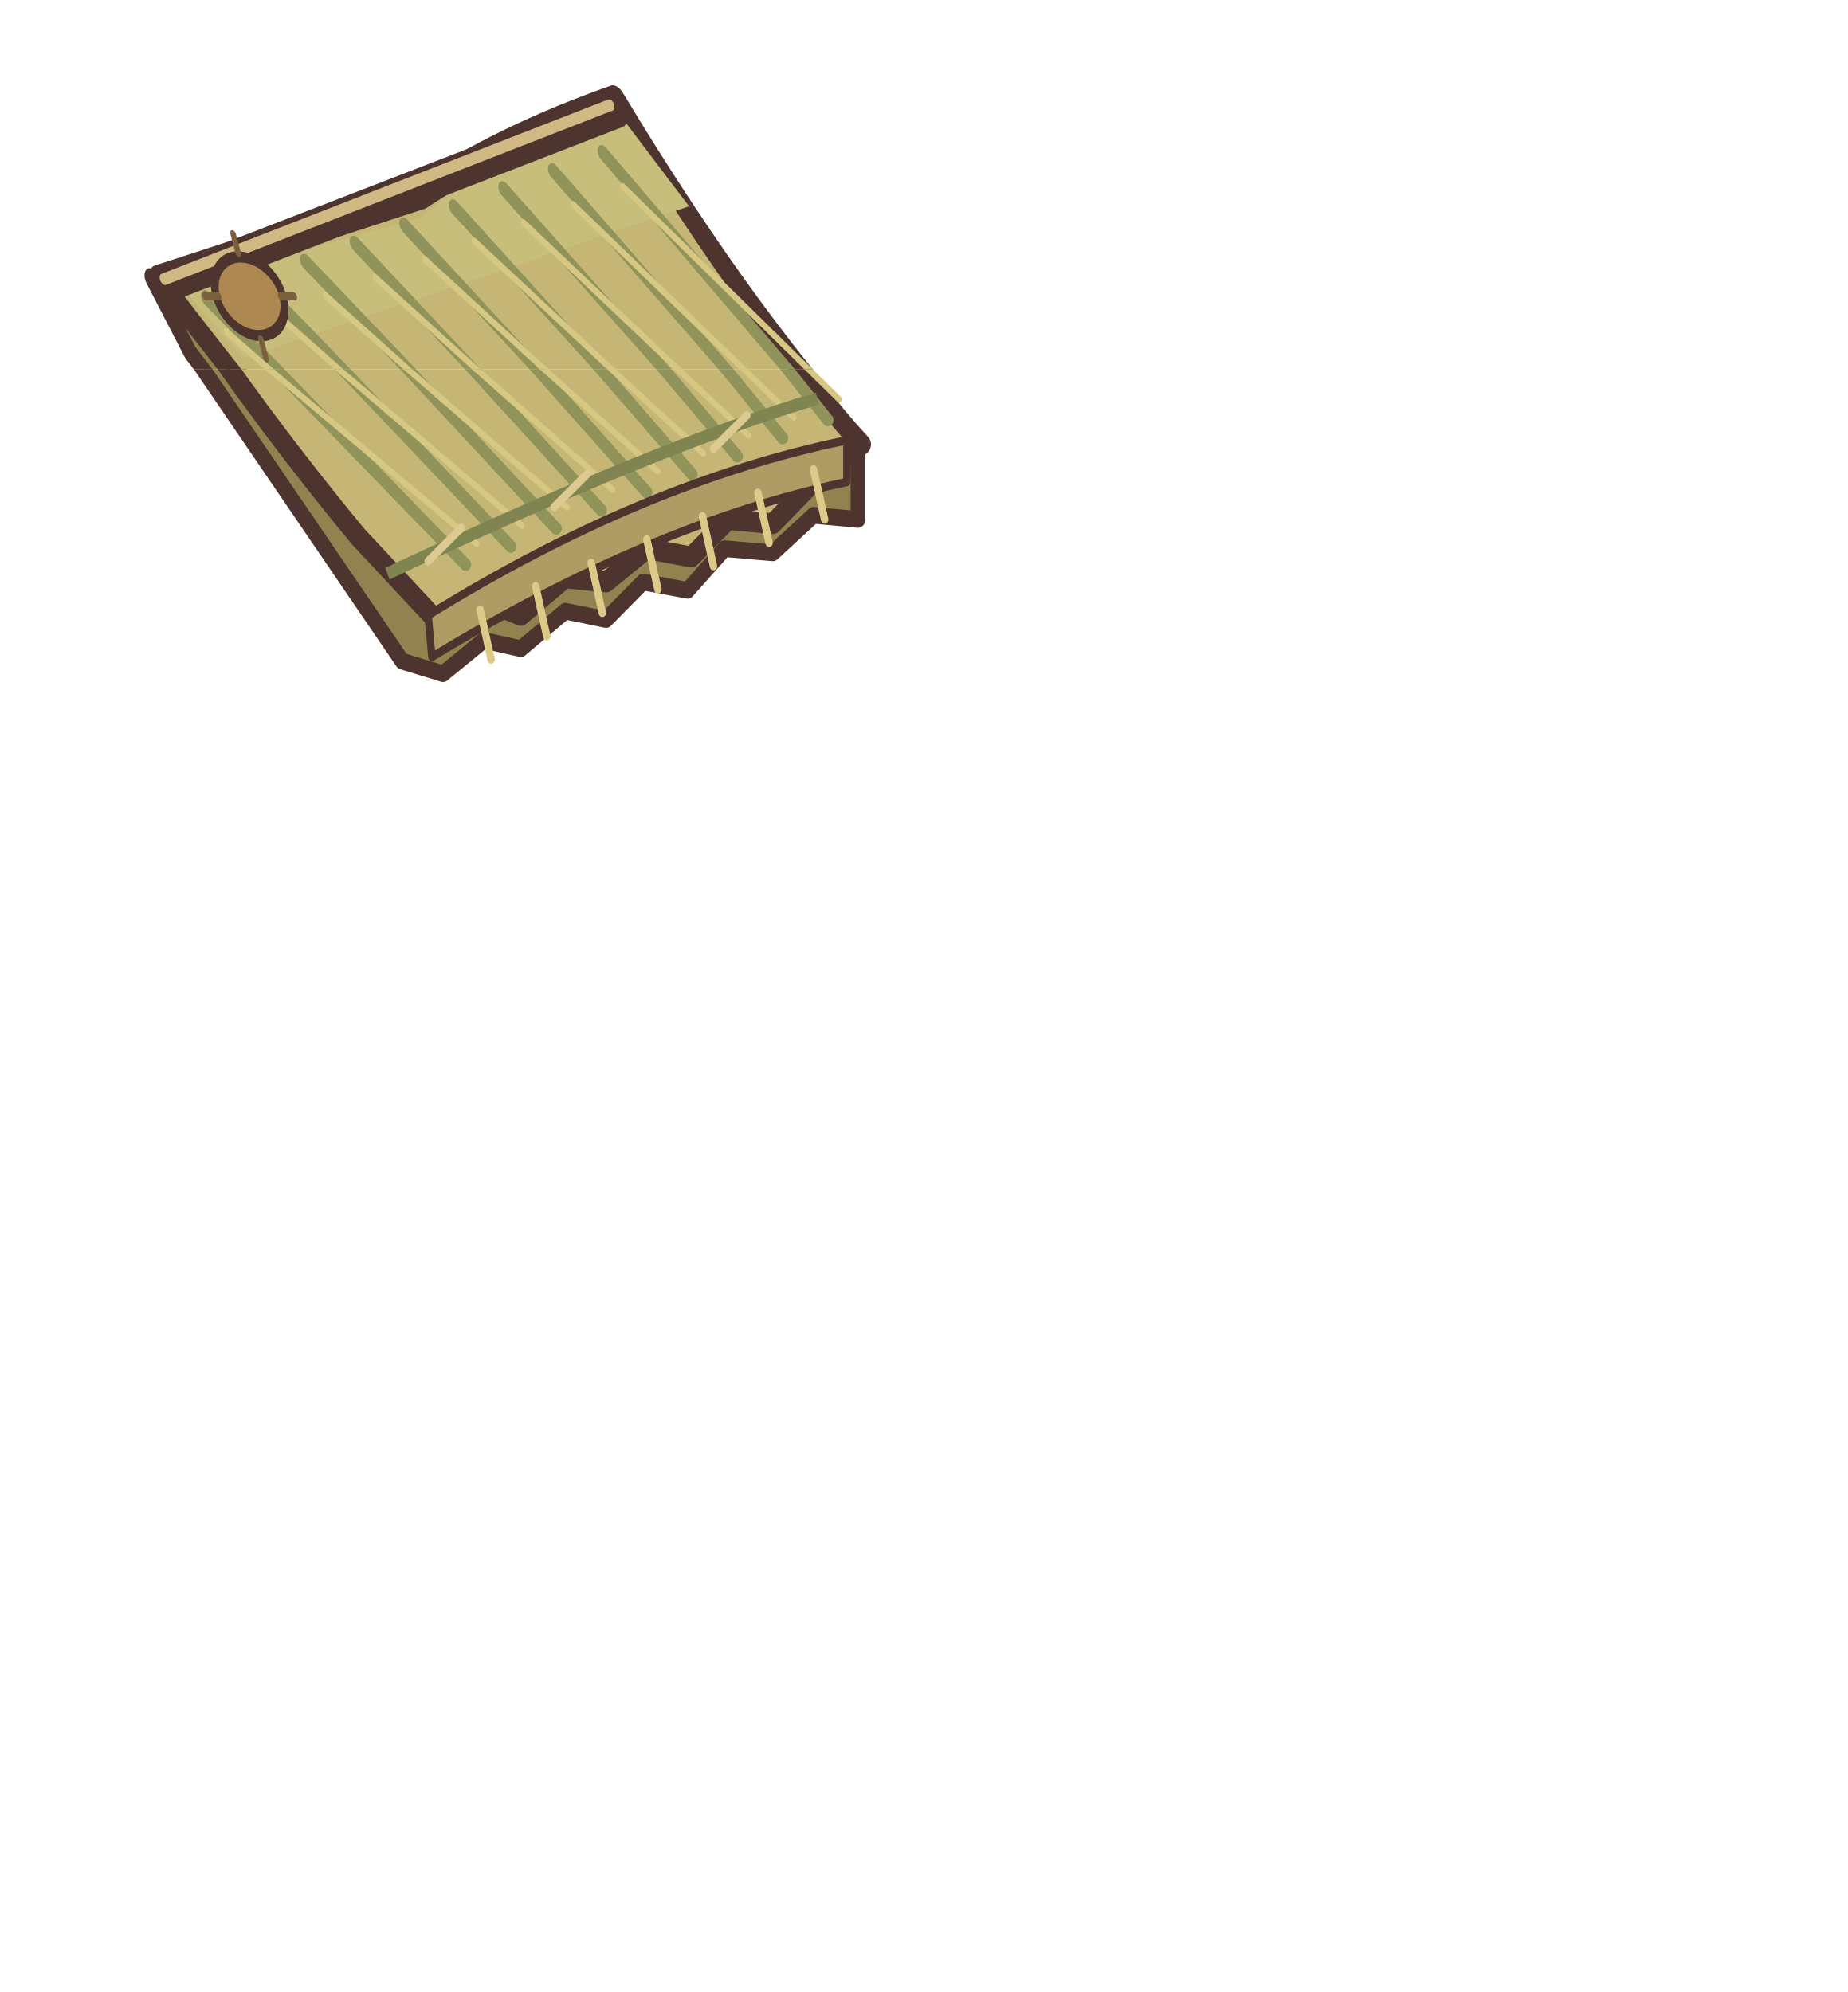
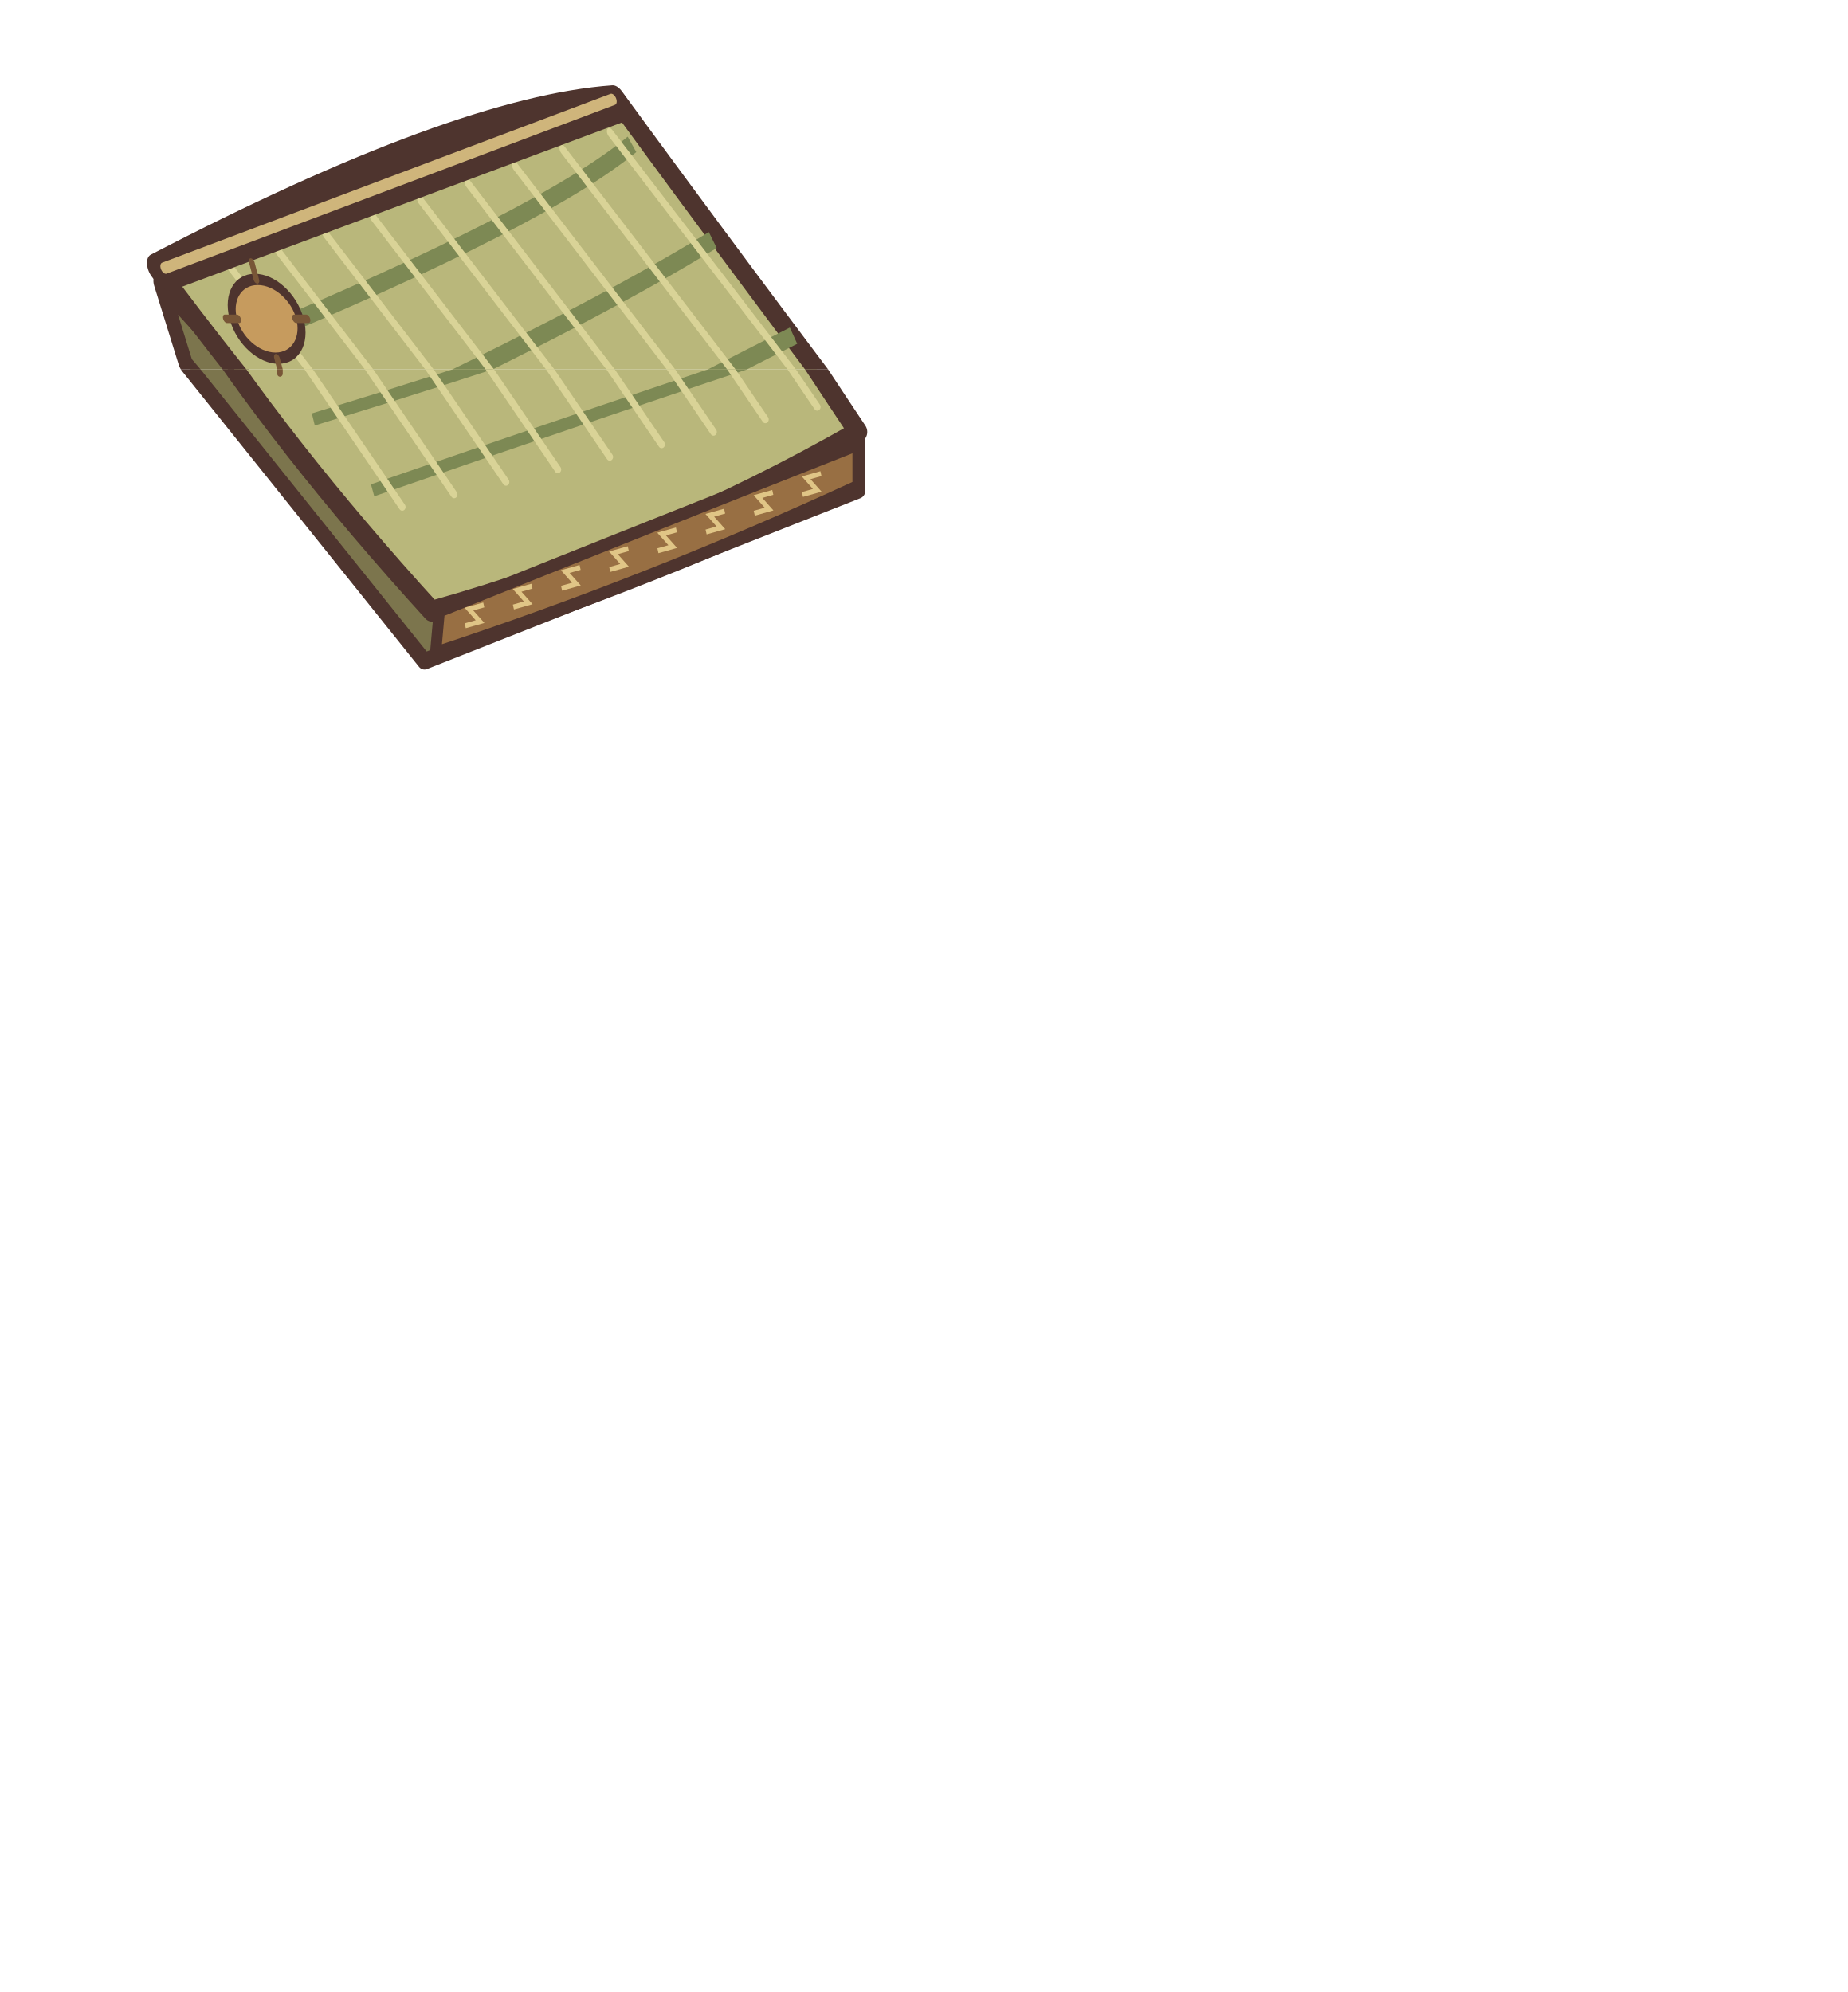
<svg xmlns="http://www.w3.org/2000/svg" width="512" height="552" viewBox="0 0 512 552">
  <g transform="translate(0,48)">
    <g transform="scale(1.333333,1.5)">
      <g transform="translate(192,192) scale(1.0) translate(-192,-192)">
        <g transform="translate(32,-60) scale(0.77)">
          <defs>
            <clipPath id="roof_front_3">
              <rect x="-200" y="125" width="800" height="500" />
            </clipPath>
            <clipPath id="roof_back_3">
              <rect x="-200" y="-200" width="800" height="325" />
            </clipPath>
          </defs>
          <g clip-path="url(#roof_front_3)">
            <g transform="translate(210,0) scale(-1,1)">
-               <path d="M20 143 L133 179 L204 109 L199 122 L143 195 L132 198 L121 190 L111 192 L99 183 L88 185 L78 176 L66 178 L56 168 L43 169 L32 160 L20 161 Z" fill="#91834F" stroke="#4E342E" stroke-width="4" stroke-linejoin="round" stroke-linecap="round" />
-               <path d="M19 143 Q45 118 66 77 Q99 84 126 94 L202 109 Q181 137 155 165 L134 185 L122 180 L111 184 L99 175 L88 176 L77 168 L65 170 L55 161 L43 162 L31 151 Z" fill="#C5B676" stroke="#4E342E" stroke-width="5" stroke-linejoin="round" stroke-linecap="round" />
-               <path d="M66 80 Q104 87 127 98 L197 110 L185 123 L54 96 Z" fill="#C8BE7C" />
-               <path d="M73.333 86.611 L28.111 137.167" stroke="#90945A" stroke-width="3" stroke-linecap="round" fill="none" />
-               <path d="M70.333 92.611 L25.111 132.167" stroke="#D6C783" stroke-width="1.5" stroke-linecap="round" fill="none" />
-               <path d="M88.0 89.833 L40.333 141.5" stroke="#90945A" stroke-width="3" stroke-linecap="round" fill="none" />
-               <path d="M85.0 95.833 L37.333 136.5" stroke="#D6C783" stroke-width="1.5" stroke-linecap="round" fill="none" />
-               <path d="M102.667 93.056 L52.556 145.833" stroke="#90945A" stroke-width="3" stroke-linecap="round" fill="none" />
-               <path d="M99.667 99.056 L49.556 140.833" stroke="#D6C783" stroke-width="1.5" stroke-linecap="round" fill="none" />
-               <path d="M117.333 96.278 L64.778 150.167" stroke="#90945A" stroke-width="3" stroke-linecap="round" fill="none" />
-               <path d="M114.333 102.278 L61.778 145.167" stroke="#D6C783" stroke-width="1.5" stroke-linecap="round" fill="none" />
-               <path d="M132.0 99.5 L77.0 154.5" stroke="#90945A" stroke-width="3" stroke-linecap="round" fill="none" />
-               <path d="M129.0 105.5 L74.0 149.5" stroke="#D6C783" stroke-width="1.5" stroke-linecap="round" fill="none" />
-               <path d="M146.667 102.722 L89.222 158.833" stroke="#90945A" stroke-width="3" stroke-linecap="round" fill="none" />
-               <path d="M143.667 108.722 L86.222 153.833" stroke="#D6C783" stroke-width="1.5" stroke-linecap="round" fill="none" />
-               <path d="M161.333 105.944 L101.444 163.167" stroke="#90945A" stroke-width="3" stroke-linecap="round" fill="none" />
-               <path d="M158.333 111.944 L98.444 158.167" stroke="#D6C783" stroke-width="1.5" stroke-linecap="round" fill="none" />
-               <path d="M176.0 109.167 L113.667 167.5" stroke="#90945A" stroke-width="3" stroke-linecap="round" fill="none" />
-               <path d="M173.0 115.167 L110.667 162.5" stroke="#D6C783" stroke-width="1.5" stroke-linecap="round" fill="none" />
-               <path d="M190.667 112.389 L125.889 171.833" stroke="#90945A" stroke-width="3" stroke-linecap="round" fill="none" />
-               <path d="M187.667 118.389 L122.889 166.833" stroke="#D6C783" stroke-width="1.5" stroke-linecap="round" fill="none" />
-               <path d="M31 132 Q73 143 147 174" fill="none" stroke="#7F8450" stroke-width="3" />
-               <path d="M50 136 L59 144" stroke="#DCCA91" stroke-width="2" stroke-linecap="round" fill="none" />
-               <path d="M93 150 L102 158" stroke="#DCCA91" stroke-width="2" stroke-linecap="round" fill="none" />
-               <path d="M127 163 L136 171" stroke="#DCCA91" stroke-width="2" stroke-linecap="round" fill="none" />
-               <path d="M23 142 Q78 152 136 184 L135 194 Q76 162 23 152 Z" fill="#AD9C63" stroke="#4E342E" stroke-width="2" stroke-linejoin="round" stroke-linecap="round" />
-               <path d="M32 149.0 L29 161.0" stroke="#DDCA89" stroke-width="2" stroke-linecap="round" fill="none" />
-               <path d="M47 154.6 L44 166.6" stroke="#DDCA89" stroke-width="2" stroke-linecap="round" fill="none" />
-               <path d="M62 160.2 L59 172.2" stroke="#DDCA89" stroke-width="2" stroke-linecap="round" fill="none" />
-               <path d="M77 165.8 L74 177.8" stroke="#DDCA89" stroke-width="2" stroke-linecap="round" fill="none" />
-               <path d="M92 171.4 L89 183.4" stroke="#DDCA89" stroke-width="2" stroke-linecap="round" fill="none" />
-               <path d="M107 177.0 L104 189.0" stroke="#DDCA89" stroke-width="2" stroke-linecap="round" fill="none" />
-               <path d="M122 182.6 L119 194.6" stroke="#DDCA89" stroke-width="2" stroke-linecap="round" fill="none" />
-               <path d="M67 79 L201 110" stroke="#4E342E" stroke-width="6" stroke-linecap="round" fill="none" />
-               <path d="M68 78 L201 109" stroke="#D1B984" stroke-width="2" stroke-linecap="round" fill="none" />
-               <ellipse cx="179" cy="112" rx="9" ry="7" fill="#AD8951" stroke="#4E342E" stroke-width="2" />
-               <path d="M179.0 104.3 L179 101" stroke="#7A603D" stroke-width="1.5" stroke-linecap="round" fill="none" />
-               <path d="M179.0 119.7 L179 123" stroke="#7A603D" stroke-width="1.5" stroke-linecap="round" fill="none" />
-               <path d="M170.6 112.0 L167 112" stroke="#7A603D" stroke-width="1.5" stroke-linecap="round" fill="none" />
-               <path d="M187.4 112.0 L191 112" stroke="#7A603D" stroke-width="1.5" stroke-linecap="round" fill="none" />
+               <path d="M20 141 L132 181 L202 110 L201 124 L137 195 L20 154 Z" fill="#7C754D" stroke="#4E342E" stroke-width="4" stroke-linejoin="round" stroke-linecap="round" />
+               <path d="M20 140 Q44 108 66 77 Q109 79 202 107 Q176 143 135 183 Q75 168 20 140 Z" fill="#B9B77B" stroke="#4E342E" stroke-width="5" stroke-linejoin="round" stroke-linecap="round" />
+               <path d="M35 119 Q86 134 151 154" fill="none" stroke="#7D8954" stroke-width="3" />
+               <path d="M50 102 Q90 116 167 137" fill="none" stroke="#7D8954" stroke-width="3" />
+               <path d="M65 85 Q94 98 183 120" fill="none" stroke="#7D8954" stroke-width="3" />
+               <path d="M70 83 L31 134" stroke="#D9D397" stroke-width="1.8" stroke-linecap="round" fill="none" />
+               <path d="M84 86 L45 137" stroke="#D9D397" stroke-width="1.8" stroke-linecap="round" fill="none" />
+               <path d="M98 89 L59 140" stroke="#D9D397" stroke-width="1.8" stroke-linecap="round" fill="none" />
+               <path d="M112 92 L73 143" stroke="#D9D397" stroke-width="1.8" stroke-linecap="round" fill="none" />
+               <path d="M126 95 L87 146" stroke="#D9D397" stroke-width="1.8" stroke-linecap="round" fill="none" />
+               <path d="M140 98 L101 149" stroke="#D9D397" stroke-width="1.8" stroke-linecap="round" fill="none" />
+               <path d="M154 101 L115 152" stroke="#D9D397" stroke-width="1.8" stroke-linecap="round" fill="none" />
+               <path d="M168 104 L129 155" stroke="#D9D397" stroke-width="1.8" stroke-linecap="round" fill="none" />
+               <path d="M182 107 L143 158" stroke="#D9D397" stroke-width="1.8" stroke-linecap="round" fill="none" />
+               <path d="M66 78 L200 108" stroke="#4E342E" stroke-width="6" stroke-linecap="round" fill="none" />
+               <path d="M67 77 L200 107" stroke="#CFB57B" stroke-width="2" stroke-linecap="round" fill="none" />
+               <path d="M20 143 Q77 163 133 183 L134 193 Q76 176 20 153 Z" fill="#986F43" stroke="#4E342E" stroke-width="3" stroke-linejoin="round" stroke-linecap="round" />
+               <path d="M30 150.0 l4 1 l-3 3 l4 1" fill="none" stroke="#E0C586" stroke-width="1.2" />
+               <path d="M43 154.5 l4 1 l-3 3 l4 1" fill="none" stroke="#E0C586" stroke-width="1.2" />
+               <path d="M56 159.0 l4 1 l-3 3 l4 1" fill="none" stroke="#E0C586" stroke-width="1.2" />
+               <path d="M69 163.5 l4 1 l-3 3 l4 1" fill="none" stroke="#E0C586" stroke-width="1.2" />
+               <path d="M82 168.0 l4 1 l-3 3 l4 1" fill="none" stroke="#E0C586" stroke-width="1.2" />
+               <path d="M95 172.5 l4 1 l-3 3 l4 1" fill="none" stroke="#E0C586" stroke-width="1.2" />
+               <path d="M108 177.0 l4 1 l-3 3 l4 1" fill="none" stroke="#E0C586" stroke-width="1.2" />
+               <path d="M121 181.5 l4 1 l-3 3 l4 1" fill="none" stroke="#E0C586" stroke-width="1.2" />
+               <ellipse cx="176" cy="116" rx="9" ry="7" fill="#C69B5E" stroke="#4E342E" stroke-width="2" />
+               <path d="M176.0 109.0 L176 106" stroke="#785637" stroke-width="1.5" stroke-linecap="round" fill="none" />
+               <path d="M176.0 123.0 L176 126" stroke="#785637" stroke-width="1.5" stroke-linecap="round" fill="none" />
+               <path d="M168.3 116.0 L165 116" stroke="#785637" stroke-width="1.5" stroke-linecap="round" fill="none" />
+               <path d="M183.7 116.0 L187 116" stroke="#785637" stroke-width="1.5" stroke-linecap="round" fill="none" />
            </g>
          </g>
          <g transform="matrix(1 0 0.4 1.35 -50 -43.75)">
            <g clip-path="url(#roof_back_3)">
              <g transform="translate(210,0) scale(-1,1)">
-                 <path d="M20 143 L133 179 L204 109 L199 122 L143 195 L132 198 L121 190 L111 192 L99 183 L88 185 L78 176 L66 178 L56 168 L43 169 L32 160 L20 161 Z" fill="#91834F" stroke="#4E342E" stroke-width="4" stroke-linejoin="round" stroke-linecap="round" />
-                 <path d="M19 143 Q45 118 66 77 Q99 84 126 94 L202 109 Q181 137 155 165 L134 185 L122 180 L111 184 L99 175 L88 176 L77 168 L65 170 L55 161 L43 162 L31 151 Z" fill="#C5B676" stroke="#4E342E" stroke-width="5" stroke-linejoin="round" stroke-linecap="round" />
-                 <path d="M66 80 Q104 87 127 98 L197 110 L185 123 L54 96 Z" fill="#C8BE7C" />
-                 <path d="M73.333 86.611 L28.111 137.167" stroke="#90945A" stroke-width="3" stroke-linecap="round" fill="none" />
-                 <path d="M70.333 92.611 L25.111 132.167" stroke="#D6C783" stroke-width="1.5" stroke-linecap="round" fill="none" />
-                 <path d="M88.0 89.833 L40.333 141.5" stroke="#90945A" stroke-width="3" stroke-linecap="round" fill="none" />
-                 <path d="M85.0 95.833 L37.333 136.5" stroke="#D6C783" stroke-width="1.5" stroke-linecap="round" fill="none" />
-                 <path d="M102.667 93.056 L52.556 145.833" stroke="#90945A" stroke-width="3" stroke-linecap="round" fill="none" />
-                 <path d="M99.667 99.056 L49.556 140.833" stroke="#D6C783" stroke-width="1.5" stroke-linecap="round" fill="none" />
-                 <path d="M117.333 96.278 L64.778 150.167" stroke="#90945A" stroke-width="3" stroke-linecap="round" fill="none" />
-                 <path d="M114.333 102.278 L61.778 145.167" stroke="#D6C783" stroke-width="1.5" stroke-linecap="round" fill="none" />
-                 <path d="M132.0 99.5 L77.0 154.5" stroke="#90945A" stroke-width="3" stroke-linecap="round" fill="none" />
-                 <path d="M129.0 105.5 L74.0 149.5" stroke="#D6C783" stroke-width="1.5" stroke-linecap="round" fill="none" />
-                 <path d="M146.667 102.722 L89.222 158.833" stroke="#90945A" stroke-width="3" stroke-linecap="round" fill="none" />
-                 <path d="M143.667 108.722 L86.222 153.833" stroke="#D6C783" stroke-width="1.5" stroke-linecap="round" fill="none" />
-                 <path d="M161.333 105.944 L101.444 163.167" stroke="#90945A" stroke-width="3" stroke-linecap="round" fill="none" />
-                 <path d="M158.333 111.944 L98.444 158.167" stroke="#D6C783" stroke-width="1.5" stroke-linecap="round" fill="none" />
-                 <path d="M176.0 109.167 L113.667 167.5" stroke="#90945A" stroke-width="3" stroke-linecap="round" fill="none" />
-                 <path d="M173.0 115.167 L110.667 162.5" stroke="#D6C783" stroke-width="1.5" stroke-linecap="round" fill="none" />
-                 <path d="M190.667 112.389 L125.889 171.833" stroke="#90945A" stroke-width="3" stroke-linecap="round" fill="none" />
-                 <path d="M187.667 118.389 L122.889 166.833" stroke="#D6C783" stroke-width="1.5" stroke-linecap="round" fill="none" />
-                 <path d="M31 132 Q73 143 147 174" fill="none" stroke="#7F8450" stroke-width="3" />
-                 <path d="M50 136 L59 144" stroke="#DCCA91" stroke-width="2" stroke-linecap="round" fill="none" />
-                 <path d="M93 150 L102 158" stroke="#DCCA91" stroke-width="2" stroke-linecap="round" fill="none" />
-                 <path d="M127 163 L136 171" stroke="#DCCA91" stroke-width="2" stroke-linecap="round" fill="none" />
-                 <path d="M23 142 Q78 152 136 184 L135 194 Q76 162 23 152 Z" fill="#AD9C63" stroke="#4E342E" stroke-width="2" stroke-linejoin="round" stroke-linecap="round" />
-                 <path d="M32 149.0 L29 161.0" stroke="#DDCA89" stroke-width="2" stroke-linecap="round" fill="none" />
-                 <path d="M47 154.6 L44 166.6" stroke="#DDCA89" stroke-width="2" stroke-linecap="round" fill="none" />
-                 <path d="M62 160.2 L59 172.2" stroke="#DDCA89" stroke-width="2" stroke-linecap="round" fill="none" />
-                 <path d="M77 165.8 L74 177.8" stroke="#DDCA89" stroke-width="2" stroke-linecap="round" fill="none" />
-                 <path d="M92 171.4 L89 183.4" stroke="#DDCA89" stroke-width="2" stroke-linecap="round" fill="none" />
-                 <path d="M107 177.0 L104 189.0" stroke="#DDCA89" stroke-width="2" stroke-linecap="round" fill="none" />
-                 <path d="M122 182.6 L119 194.6" stroke="#DDCA89" stroke-width="2" stroke-linecap="round" fill="none" />
-                 <path d="M67 79 L201 110" stroke="#4E342E" stroke-width="6" stroke-linecap="round" fill="none" />
-                 <path d="M68 78 L201 109" stroke="#D1B984" stroke-width="2" stroke-linecap="round" fill="none" />
-                 <ellipse cx="179" cy="112" rx="9" ry="7" fill="#AD8951" stroke="#4E342E" stroke-width="2" />
-                 <path d="M179.0 104.3 L179 101" stroke="#7A603D" stroke-width="1.5" stroke-linecap="round" fill="none" />
-                 <path d="M179.0 119.7 L179 123" stroke="#7A603D" stroke-width="1.5" stroke-linecap="round" fill="none" />
-                 <path d="M170.6 112.0 L167 112" stroke="#7A603D" stroke-width="1.5" stroke-linecap="round" fill="none" />
-                 <path d="M187.4 112.0 L191 112" stroke="#7A603D" stroke-width="1.5" stroke-linecap="round" fill="none" />
+                 <path d="M20 141 L132 181 L202 110 L201 124 L137 195 L20 154 Z" fill="#7C754D" stroke="#4E342E" stroke-width="4" stroke-linejoin="round" stroke-linecap="round" />
+                 <path d="M20 140 Q44 108 66 77 Q109 79 202 107 Q176 143 135 183 Q75 168 20 140 Z" fill="#B9B77B" stroke="#4E342E" stroke-width="5" stroke-linejoin="round" stroke-linecap="round" />
+                 <path d="M35 119 Q86 134 151 154" fill="none" stroke="#7D8954" stroke-width="3" />
+                 <path d="M50 102 Q90 116 167 137" fill="none" stroke="#7D8954" stroke-width="3" />
+                 <path d="M65 85 Q94 98 183 120" fill="none" stroke="#7D8954" stroke-width="3" />
+                 <path d="M70 83 L31 134" stroke="#D9D397" stroke-width="1.8" stroke-linecap="round" fill="none" />
+                 <path d="M84 86 L45 137" stroke="#D9D397" stroke-width="1.8" stroke-linecap="round" fill="none" />
+                 <path d="M98 89 L59 140" stroke="#D9D397" stroke-width="1.8" stroke-linecap="round" fill="none" />
+                 <path d="M112 92 L73 143" stroke="#D9D397" stroke-width="1.8" stroke-linecap="round" fill="none" />
+                 <path d="M126 95 L87 146" stroke="#D9D397" stroke-width="1.8" stroke-linecap="round" fill="none" />
+                 <path d="M140 98 L101 149" stroke="#D9D397" stroke-width="1.8" stroke-linecap="round" fill="none" />
+                 <path d="M154 101 L115 152" stroke="#D9D397" stroke-width="1.8" stroke-linecap="round" fill="none" />
+                 <path d="M168 104 L129 155" stroke="#D9D397" stroke-width="1.8" stroke-linecap="round" fill="none" />
+                 <path d="M182 107 L143 158" stroke="#D9D397" stroke-width="1.8" stroke-linecap="round" fill="none" />
+                 <path d="M66 78 L200 108" stroke="#4E342E" stroke-width="6" stroke-linecap="round" fill="none" />
+                 <path d="M67 77 L200 107" stroke="#CFB57B" stroke-width="2" stroke-linecap="round" fill="none" />
+                 <path d="M20 143 Q77 163 133 183 L134 193 Q76 176 20 153 Z" fill="#986F43" stroke="#4E342E" stroke-width="3" stroke-linejoin="round" stroke-linecap="round" />
+                 <path d="M30 150.0 l4 1 l-3 3 l4 1" fill="none" stroke="#E0C586" stroke-width="1.2" />
+                 <path d="M43 154.5 l4 1 l-3 3 l4 1" fill="none" stroke="#E0C586" stroke-width="1.2" />
+                 <path d="M56 159.0 l4 1 l-3 3 l4 1" fill="none" stroke="#E0C586" stroke-width="1.2" />
+                 <path d="M69 163.5 l4 1 l-3 3 l4 1" fill="none" stroke="#E0C586" stroke-width="1.2" />
+                 <path d="M82 168.0 l4 1 l-3 3 l4 1" fill="none" stroke="#E0C586" stroke-width="1.2" />
+                 <path d="M95 172.5 l4 1 l-3 3 l4 1" fill="none" stroke="#E0C586" stroke-width="1.2" />
+                 <path d="M108 177.0 l4 1 l-3 3 l4 1" fill="none" stroke="#E0C586" stroke-width="1.2" />
+                 <path d="M121 181.5 l4 1 l-3 3 l4 1" fill="none" stroke="#E0C586" stroke-width="1.2" />
+                 <ellipse cx="176" cy="116" rx="9" ry="7" fill="#C69B5E" stroke="#4E342E" stroke-width="2" />
+                 <path d="M176.0 109.0 L176 106" stroke="#785637" stroke-width="1.5" stroke-linecap="round" fill="none" />
+                 <path d="M176.0 123.0 L176 126" stroke="#785637" stroke-width="1.5" stroke-linecap="round" fill="none" />
+                 <path d="M168.3 116.0 L165 116" stroke="#785637" stroke-width="1.5" stroke-linecap="round" fill="none" />
+                 <path d="M183.7 116.0 L187 116" stroke="#785637" stroke-width="1.5" stroke-linecap="round" fill="none" />
              </g>
            </g>
          </g>
        </g>
      </g>
    </g>
  </g>
</svg>
